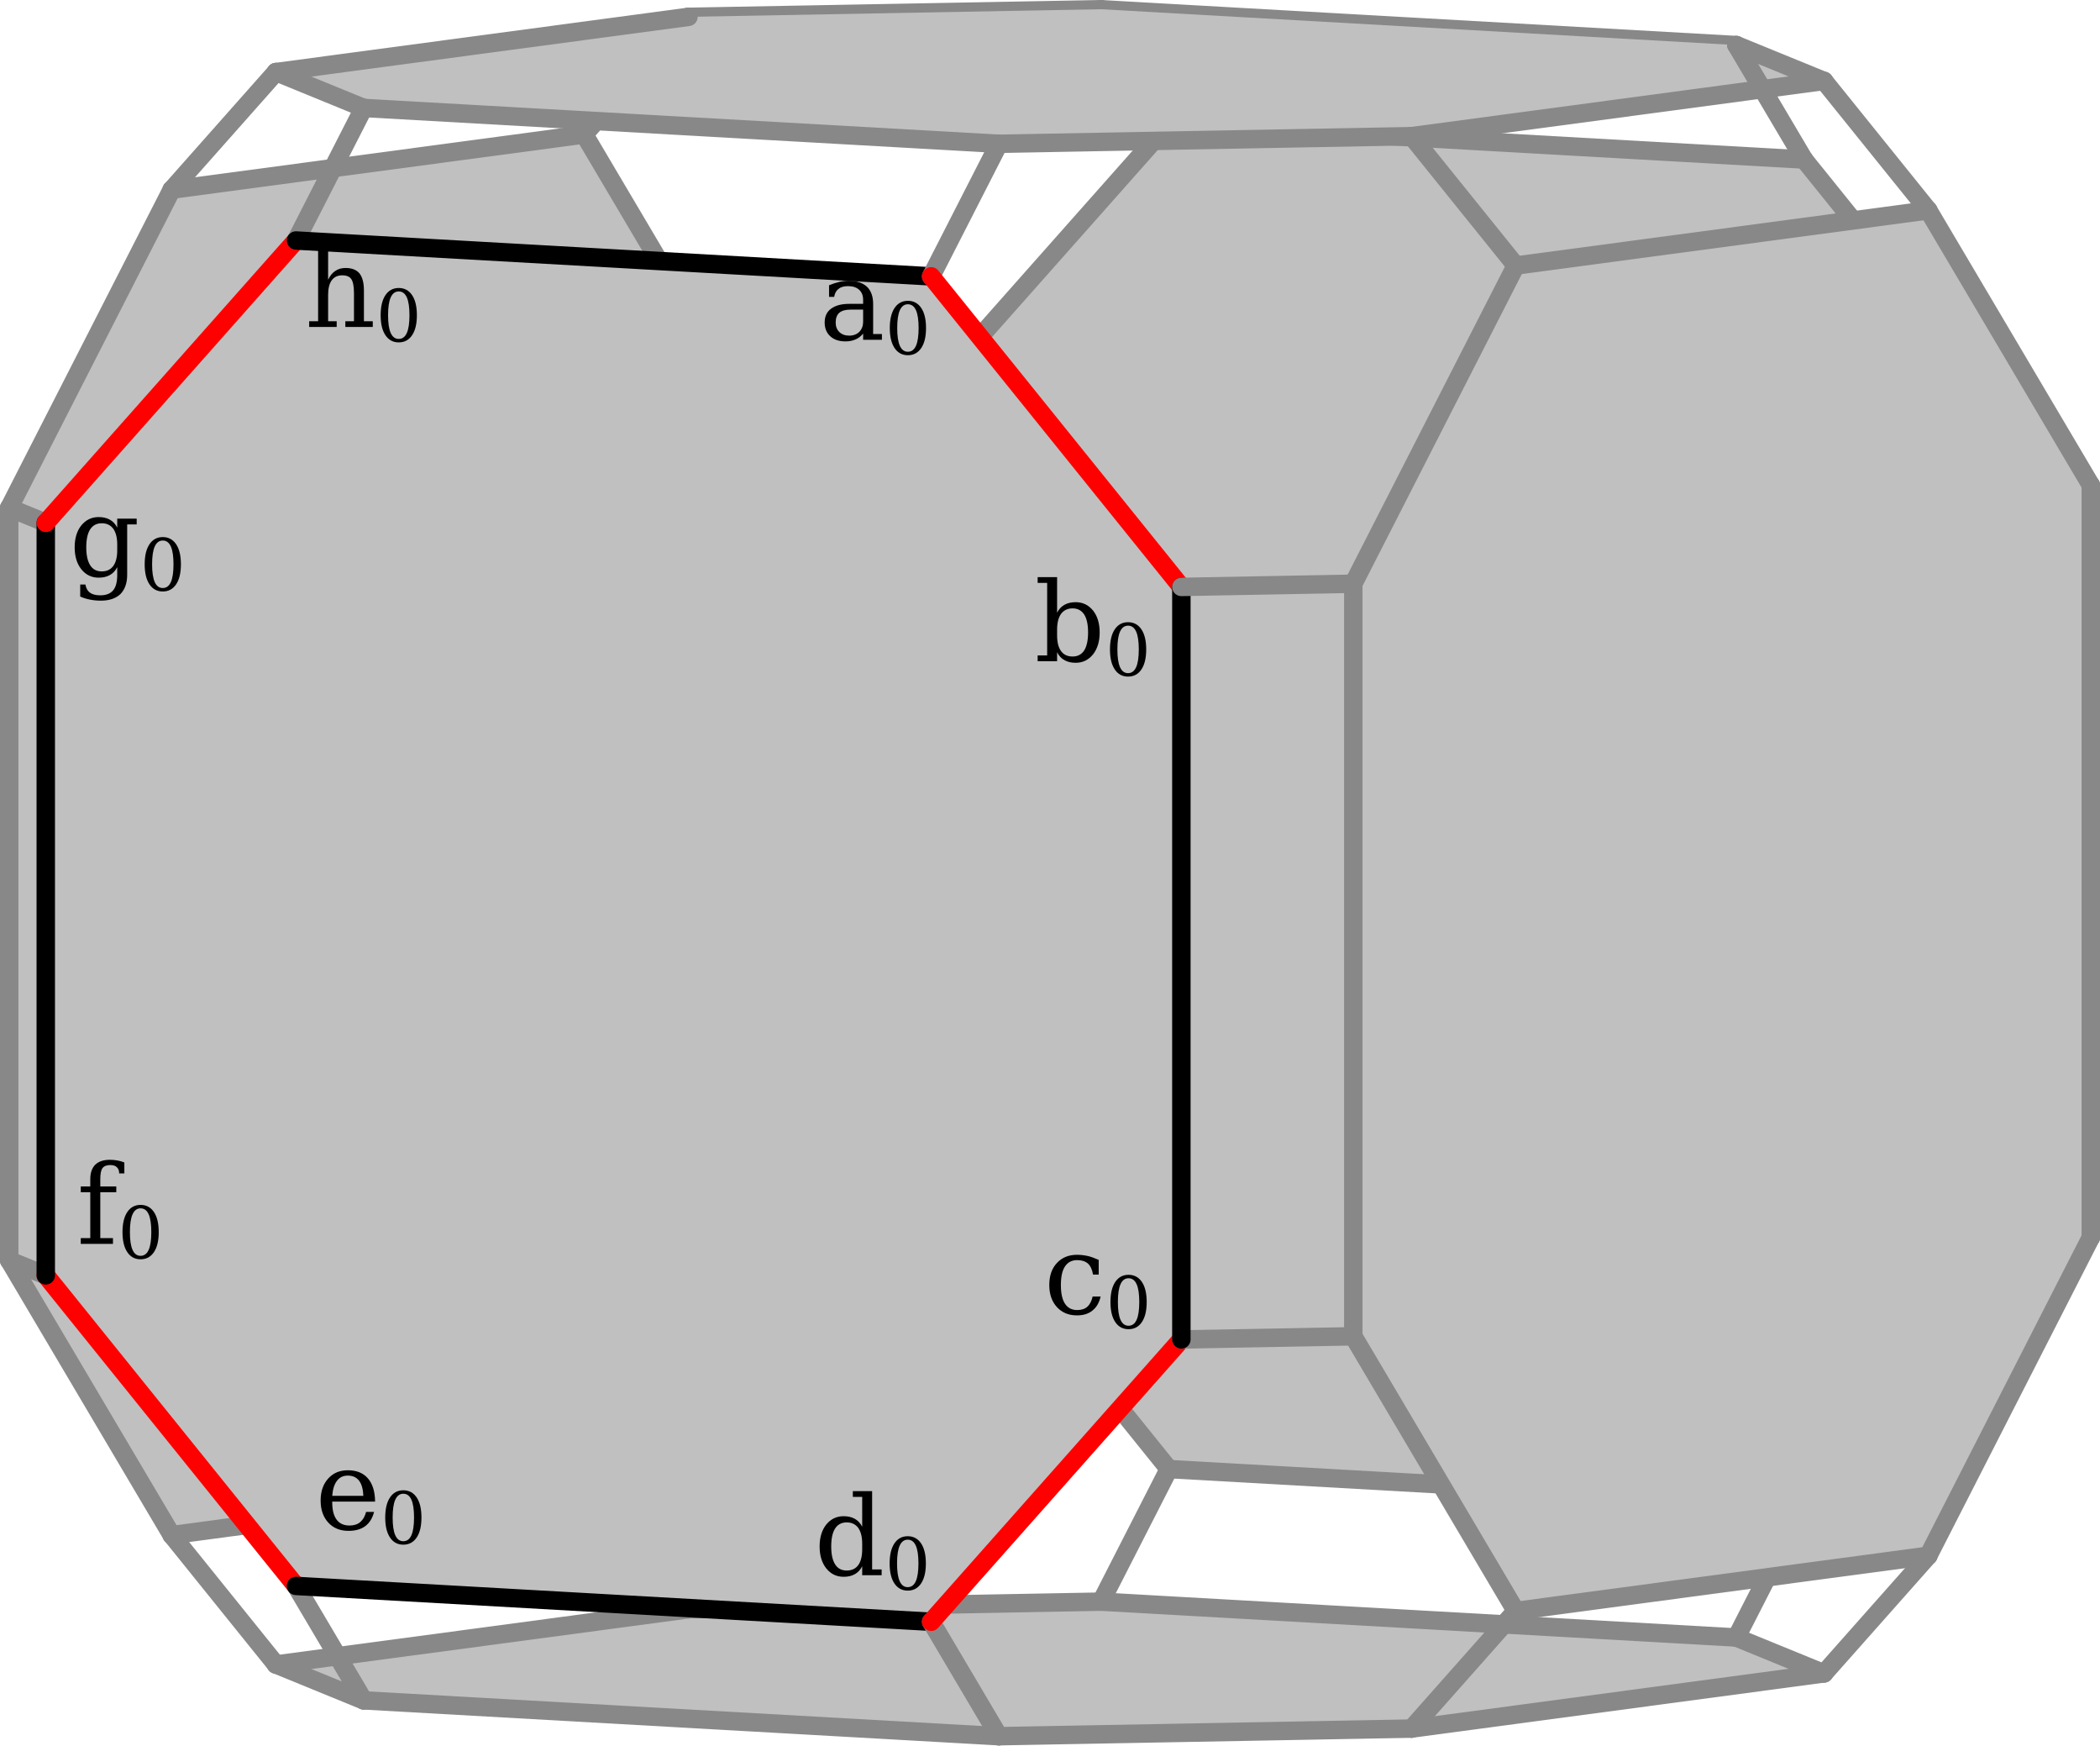
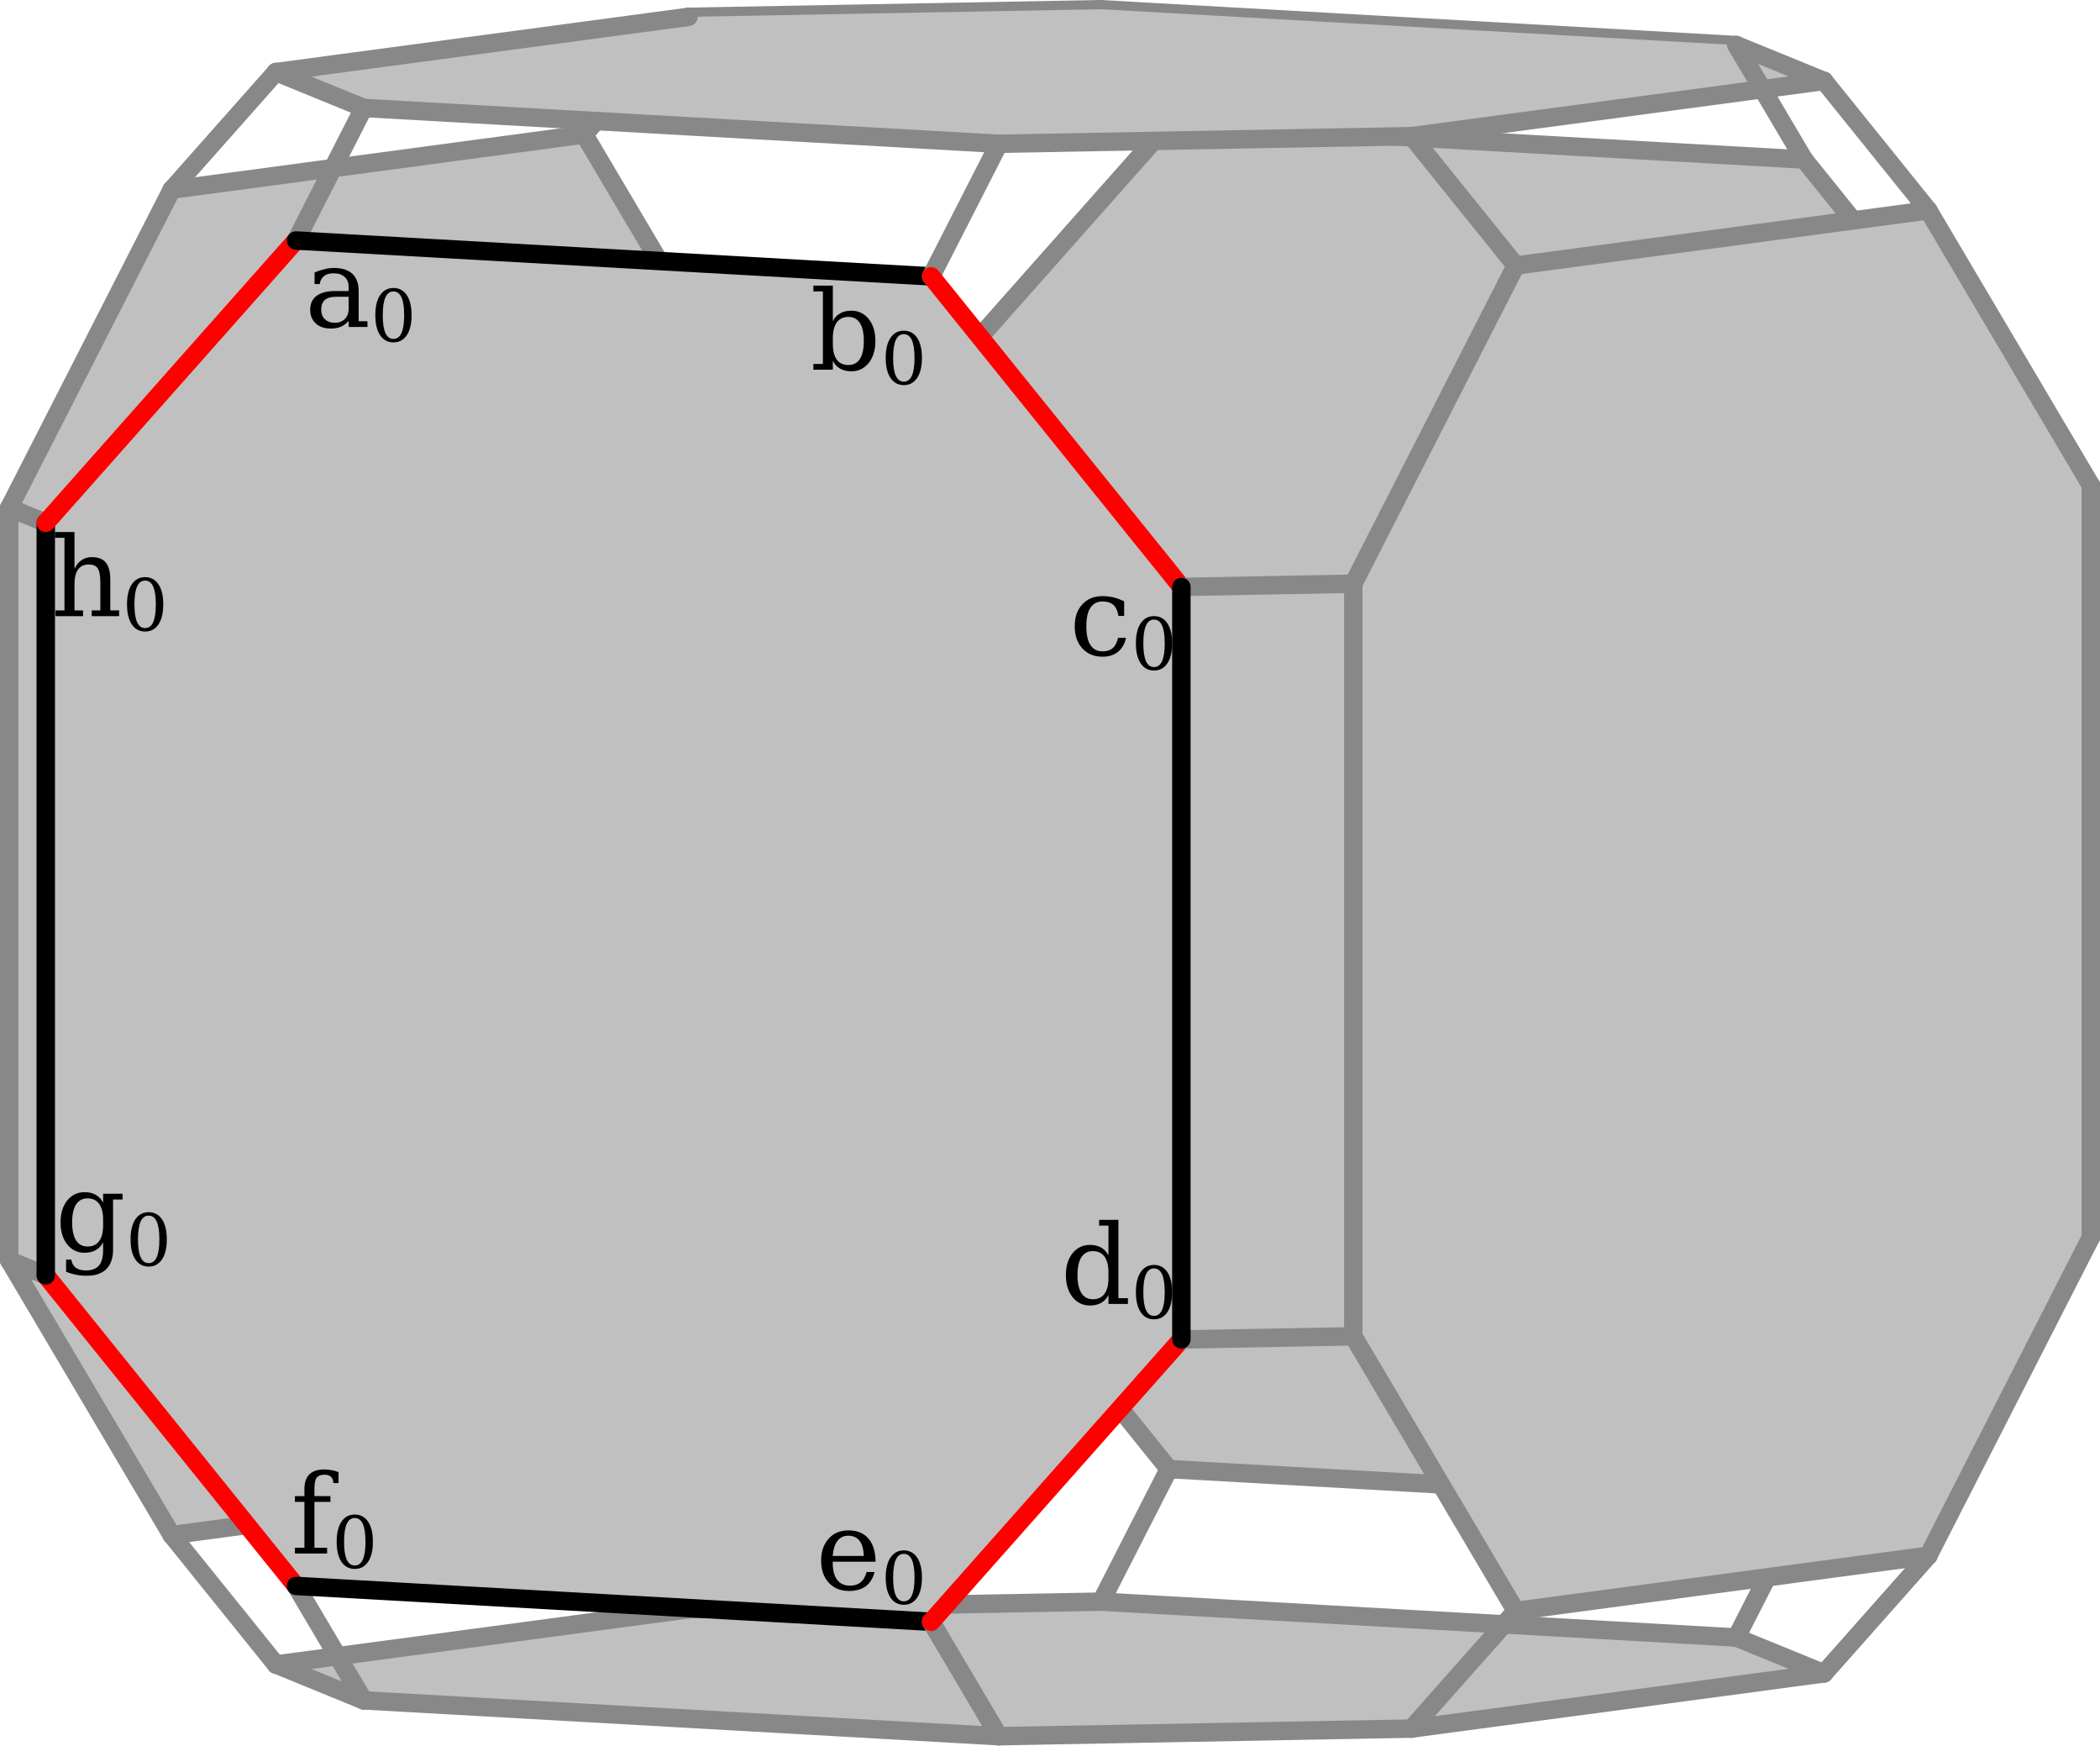
<svg xmlns="http://www.w3.org/2000/svg" width="455.506" height="378.494" version="1.1" id="svg1">
  <defs id="defs1" />
  <style id="style">
		.arc0 {
			fill:none;
			fill-rule:evenodd;
			stroke:black;
			stroke-width:4;
			stroke-linecap:round;
			stroke-linejoin:round;
			stroke-opacity:1;
		}
		.arc1 {
			fill:none;
			fill-rule:evenodd;
			stroke:red;
			stroke-width:4;
			stroke-linecap:round;
			stroke-linejoin:round;
			stroke-opacity:1;
		}
		.arc2 {
			fill:none;
			fill-rule:evenodd;
			stroke:blue;
			stroke-width:4;
			stroke-linecap:round;
			stroke-linejoin:round;
			stroke-opacity:1;
		}
		.arc3 {
			fill:none;
			fill-rule:evenodd;
			stroke:green;
			stroke-width:4;
			stroke-linecap:round;
			stroke-linejoin:round;
			stroke-opacity:1;
		}
		.topological-dart {
			fill:#000000;
			stroke:#000000;
			stroke-width:0;
			stroke-linecap:round;
			stroke-linejoin:round;
			stroke-dasharray:none;
			paint-order:markers fill stroke;
		}
	</style>
  <polygon points="674.776,141.071 812.555,148.846 866.825,216.188 866.825,379.377 812.555,440.593 674.776,432.817 620.506,365.475 620.506,202.286 " id="face_30_31_26_25_24_23_28_29" style="fill:#c0c0c0;stroke:none" opacity="1" transform="translate(-421.2468,-114.253)" />
  <line class="arc1" id="link29_@1_28" x1="199.259" y1="251.222" x2="253.529" y2="318.564" style="stroke:#888888;stroke-opacity:1" />
  <line class="arc2" id="link29_@2_34" x1="199.259" y1="251.222" x2="161.962" y2="251.911" style="stroke:#888888;stroke-opacity:1" />
  <line class="arc0" id="link29_@0_30" x1="199.259" y1="251.222" x2="199.259" y2="88.033" style="stroke:#888888;stroke-opacity:1" />
  <polygon points="547.965,143.413 458.49,155.387 423.247,224.382 423.247,387.571 458.49,447.133 547.965,435.159 583.208,366.164 583.208,202.975 " id="face_35_36_41_40_39_38_33_34" style="fill:#c0c0c0;stroke:none" opacity="1" transform="translate(-421.2468,-114.253)" />
  <line class="arc1" id="link34_@1_33" x1="161.962" y1="251.911" x2="126.718" y2="320.906" style="stroke:#888888;stroke-opacity:1" />
  <line class="arc0" id="link34_@0_35" x1="161.962" y1="251.911" x2="161.962" y2="88.722" style="stroke:#888888;stroke-opacity:1" />
  <line class="arc1" id="link30_@1_31" x1="199.259" y1="88.033" x2="253.529" y2="26.818" style="stroke:#888888;stroke-opacity:1" />
  <line class="arc2" id="link30_@2_35" x1="199.259" y1="88.033" x2="161.962" y2="88.722" style="stroke:#888888;stroke-opacity:1" />
  <line class="arc1" id="link35_@1_36" x1="161.962" y1="88.722" x2="126.718" y2="29.16" style="stroke:#888888;stroke-opacity:1" />
  <line class="arc2" id="link28_@2_0" x1="253.529" y1="318.564" x2="238.844" y2="347.312" style="stroke:#888888;stroke-opacity:1" />
  <line class="arc0" id="link28_@0_23" x1="253.529" y1="318.564" x2="391.308" y2="326.34" style="stroke:#888888;stroke-opacity:1" />
  <polygon points="816.897,477.12 727.422,489.094 637.909,490.747 500.129,482.971 481.103,475.192 570.578,463.218 660.091,461.565 797.87,469.341 " id="face_7_6_5_4_3_2_1_0" style="fill:#c0c0c0;stroke:none" opacity="1" transform="translate(-421.2468,-114.253)" />
  <line class="arc1" id="link0_@1_1" x1="238.844" y1="347.312" x2="149.331" y2="348.965" style="stroke:#888888;stroke-opacity:1" />
  <line class="arc0" id="link0_@0_7" x1="238.844" y1="347.312" x2="376.623" y2="355.088" style="stroke:#888888;stroke-opacity:1" />
  <line class="arc2" id="link31_@2_32" x1="253.529" y1="26.818" x2="238.844" y2="2" style="stroke:#888888;stroke-opacity:1" />
  <line class="arc0" id="link31_@0_26" x1="253.529" y1="26.818" x2="391.308" y2="34.593" style="stroke:#888888;stroke-opacity:1" />
  <line class="arc2" id="link33_@2_1" x1="126.718" y1="320.906" x2="149.331" y2="348.965" style="stroke:#888888;stroke-opacity:1" />
  <line class="arc0" id="link33_@0_38" x1="126.718" y1="320.906" x2="37.243" y2="332.88" style="stroke:#888888;stroke-opacity:1" />
  <line class="arc0" id="link1_@0_2" x1="149.331" y1="348.965" x2="59.856" y2="360.939" style="stroke:#888888;stroke-opacity:1" />
  <line class="arc1" id="link32_@1_37" x1="238.844" y1="2" x2="149.331" y2="3.654" style="stroke:#888888;stroke-opacity:1" />
  <line class="arc0" id="link32_@0_27" x1="238.844" y1="2" x2="376.623" y2="9.776" style="stroke:#888888;stroke-opacity:1" />
  <line class="arc2" id="link36_@2_37" x1="126.718" y1="29.16" x2="149.331" y2="3.654" style="stroke:#888888;stroke-opacity:1" />
  <line class="arc0" id="link36_@0_41" x1="126.718" y1="29.16" x2="37.243" y2="41.134" style="stroke:#888888;stroke-opacity:1" />
  <polygon points="816.897,131.808 727.422,143.782 637.909,145.436 500.129,137.66 481.103,129.88 570.578,117.906 660.091,116.253 797.87,124.029 " id="face_27_22_17_12_47_42_37_32" style="fill:#c0c0c0;stroke:none" opacity="1" transform="translate(-421.2468,-114.253)" />
  <line class="arc0" id="link37_@0_42" x1="149.331" y1="3.654" x2="59.856" y2="15.627" style="stroke:#888888;stroke-opacity:1" />
  <line class="arc1" id="link23_@1_24" x1="391.308" y1="326.34" x2="445.578" y2="265.124" style="stroke:#888888;stroke-opacity:1" />
  <line class="arc2" id="link23_@2_7" x1="391.308" y1="326.34" x2="376.623" y2="355.088" style="stroke:#888888;stroke-opacity:1" />
  <line class="arc1" id="link7_@1_6" x1="376.623" y1="355.088" x2="395.65" y2="362.867" style="stroke:#888888;stroke-opacity:1" />
  <line class="arc1" id="link26_@1_25" x1="391.308" y1="34.593" x2="445.578" y2="101.935" style="stroke:#888888;stroke-opacity:1" />
  <line class="arc2" id="link26_@2_27" x1="391.308" y1="34.593" x2="376.623" y2="9.776" style="stroke:#888888;stroke-opacity:1" />
  <line class="arc2" id="link24_@2_19" x1="445.578" y1="265.124" x2="453.506" y2="268.365" style="stroke:#888888;stroke-opacity:1" />
  <line class="arc0" id="link24_@0_25" x1="445.578" y1="265.124" x2="445.578" y2="101.935" style="stroke:#888888;stroke-opacity:1" />
  <line class="arc1" id="link27_@1_22" x1="376.623" y1="9.776" x2="395.65" y2="17.555" style="stroke:#888888;stroke-opacity:1" />
  <line class="arc2" id="link25_@2_20" x1="445.578" y1="101.935" x2="453.506" y2="105.176" style="stroke:#888888;stroke-opacity:1" />
  <line class="arc1" id="link38_@1_39" x1="37.243" y1="332.88" x2="2" y2="273.318" style="stroke:#888888;stroke-opacity:1" />
  <line class="arc2" id="link38_@2_2" x1="37.243" y1="332.88" x2="59.856" y2="360.939" style="stroke:#888888;stroke-opacity:1" />
  <polygon points="839.509,159.867 750.034,171.841 714.791,240.836 714.791,404.025 750.034,463.587 839.509,451.613 874.753,382.618 874.753,219.429 " id="face_20_21_16_15_14_13_18_19" style="fill:#c0c0c0;stroke:none" opacity="1" transform="translate(-421.2468,-114.253)" />
  <line class="arc1" id="link19_@1_18" x1="453.506" y1="268.365" x2="418.263" y2="337.36" style="stroke:#888888;stroke-opacity:1" />
  <line class="arc0" id="link19_@0_20" x1="453.506" y1="268.365" x2="453.506" y2="105.176" style="stroke:#888888;stroke-opacity:1" />
  <line class="arc1" id="link2_@1_3" x1="59.856" y1="360.939" x2="78.883" y2="368.718" style="stroke:#888888;stroke-opacity:1" />
  <line class="arc1" id="link20_@1_21" x1="453.506" y1="105.176" x2="418.263" y2="45.614" style="stroke:#888888;stroke-opacity:1" />
  <line class="arc1" id="link41_@1_40" x1="37.243" y1="41.134" x2="2" y2="110.129" style="stroke:#888888;stroke-opacity:1" />
  <line class="arc2" id="link41_@2_42" x1="37.243" y1="41.134" x2="59.856" y2="15.627" style="stroke:#888888;stroke-opacity:1" />
  <line class="arc2" id="link6_@2_18" x1="395.65" y1="362.867" x2="418.263" y2="337.36" style="stroke:#888888;stroke-opacity:1" />
  <line class="arc0" id="link6_@0_5" x1="395.65" y1="362.867" x2="306.175" y2="374.841" style="stroke:#888888;stroke-opacity:1" />
  <line class="arc1" id="link42_@1_47" x1="59.856" y1="15.627" x2="78.883" y2="23.407" style="stroke:#888888;stroke-opacity:1" />
  <line class="arc0" id="link18_@0_13" x1="418.263" y1="337.36" x2="328.788" y2="349.334" style="stroke:#888888;stroke-opacity:1" />
  <line class="arc2" id="link39_@2_44" x1="2" y1="273.318" x2="9.928" y2="276.559" style="stroke:#888888;stroke-opacity:1" />
  <line class="arc0" id="link39_@0_40" x1="2" y1="273.318" x2="2" y2="110.129" style="stroke:#888888;stroke-opacity:1" />
  <line class="arc2" id="link22_@2_21" x1="395.65" y1="17.555" x2="418.263" y2="45.614" style="stroke:#888888;stroke-opacity:1" />
  <line class="arc0" id="link22_@0_17" x1="395.65" y1="17.555" x2="306.175" y2="29.529" style="stroke:#888888;stroke-opacity:1" />
  <line class="arc2" id="link40_@2_45" x1="2" y1="110.129" x2="9.928" y2="113.37" style="stroke:#888888;stroke-opacity:1" />
  <line class="arc0" id="link21_@0_16" x1="418.263" y1="45.614" x2="328.788" y2="57.588" style="stroke:#888888;stroke-opacity:1" />
  <polygon points="485.445,166.407 623.224,174.183 677.494,241.525 677.494,404.714 623.224,465.93 485.445,458.154 431.175,390.812 431.175,227.623 " id="face_45_46_11_10_9_8_43_44" style="fill:#c0c0c0;stroke:none" opacity="1" transform="translate(-421.2468,-114.253)" />
  <line class="arc1" id="link44_@1_43" x1="9.928" y1="276.559" x2="64.198" y2="343.901" style="stroke:#ff0000;stroke-opacity:1" />
  <line class="arc0" id="link44_@0_45" x1="9.928" y1="276.559" x2="9.928" y2="113.37" style="stroke:#000000;stroke-opacity:1" />
  <line class="arc2" id="link3_@2_43" x1="78.883" y1="368.718" x2="64.198" y2="343.901" style="stroke:#888888;stroke-opacity:1" />
  <line class="arc0" id="link3_@0_4" x1="78.883" y1="368.718" x2="216.662" y2="376.494" style="stroke:#888888;stroke-opacity:1" />
  <line class="arc1" id="link45_@1_46" x1="9.928" y1="113.37" x2="64.198" y2="52.154" style="stroke:#ff0000;stroke-opacity:1" />
  <line class="arc0" id="link43_@0_8" x1="64.198" y1="343.901" x2="201.977" y2="351.677" style="stroke:#000000;stroke-opacity:1" />
  <line class="arc2" id="link47_@2_46" x1="78.883" y1="23.407" x2="64.198" y2="52.154" style="stroke:#888888;stroke-opacity:1" />
  <line class="arc0" id="link47_@0_12" x1="78.883" y1="23.407" x2="216.662" y2="31.183" style="stroke:#888888;stroke-opacity:1" />
  <line class="arc0" id="link46_@0_11" x1="64.198" y1="52.154" x2="201.977" y2="59.93" style="stroke:#000000;stroke-opacity:1" />
  <line class="arc1" id="link5_@1_4" x1="306.175" y1="374.841" x2="216.662" y2="376.494" style="stroke:#888888;stroke-opacity:1" />
  <line class="arc2" id="link5_@2_13" x1="306.175" y1="374.841" x2="328.788" y2="349.334" style="stroke:#888888;stroke-opacity:1" />
  <line class="arc1" id="link13_@1_14" x1="328.788" y1="349.334" x2="293.544" y2="289.772" style="stroke:#888888;stroke-opacity:1" />
  <line class="arc2" id="link4_@2_8" x1="216.662" y1="376.494" x2="201.977" y2="351.677" style="stroke:#888888;stroke-opacity:1" />
  <line class="arc1" id="link17_@1_12" x1="306.175" y1="29.529" x2="216.662" y2="31.183" style="stroke:#888888;stroke-opacity:1" />
  <line class="arc2" id="link17_@2_16" x1="306.175" y1="29.529" x2="328.788" y2="57.588" style="stroke:#888888;stroke-opacity:1" />
  <line class="arc1" id="link16_@1_15" x1="328.788" y1="57.588" x2="293.544" y2="126.583" style="stroke:#888888;stroke-opacity:1" />
  <line class="arc1" id="link8_@1_9" x1="201.977" y1="351.677" x2="256.247" y2="290.461" style="stroke:#ff0000;stroke-opacity:1" />
  <line class="arc2" id="link12_@2_11" x1="216.662" y1="31.183" x2="201.977" y2="59.93" style="stroke:#888888;stroke-opacity:1" />
  <line class="arc1" id="link11_@1_10" x1="201.977" y1="59.93" x2="256.247" y2="127.272" style="stroke:#ff0000;stroke-opacity:1" />
  <line class="arc2" id="link14_@2_9" x1="293.544" y1="289.772" x2="256.247" y2="290.461" style="stroke:#888888;stroke-opacity:1" />
  <line class="arc0" id="link14_@0_15" x1="293.544" y1="289.772" x2="293.544" y2="126.583" style="stroke:#888888;stroke-opacity:1" />
+   <line class="arc2" id="link15_@2_10" x1="293.544" y1="126.583" x2="256.247" y2="127.272" style="stroke:#888888;stroke-opacity:1" />
  <line class="arc0" id="link9_@0_10" x1="256.247" y1="290.461" x2="256.247" y2="127.272" style="stroke:#000000;stroke-opacity:1" />
-   <line class="arc2" id="link15_@2_10" x1="293.544" y1="126.583" x2="256.247" y2="127.272" style="stroke:#888888;stroke-opacity:1" />
-   <text xml:space="preserve" style="font-style:normal;font-variant:normal;font-weight:normal;font-stretch:normal;font-size:24px;font-family:'DejaVu Math TeX Gyre';-inkscape-font-specification:'DejaVu Math TeX Gyre';fill:#000000;stroke:none;stroke-width:20;stroke-linecap:round;stroke-linejoin:round;stroke-opacity:0.8" x="177.67" y="73.689" id="text1">
-     <tspan id="tspan1" x="177.67" y="73.689">a<tspan style="font-size:65%;baseline-shift:sub" id="tspan42">0</tspan>
+   <text xml:space="preserve" style="font-style:normal;font-variant:normal;font-weight:normal;font-stretch:normal;font-size:24px;font-family:'DejaVu Math TeX Gyre';-inkscape-font-specification:'DejaVu Math TeX Gyre';fill:#000000;stroke:none;stroke-width:20;stroke-linecap:round;stroke-linejoin:round;stroke-opacity:0.8" x="175.725" y="80.17" id="text1">
+     <tspan id="tspan1" x="175.725" y="80.17">b<tspan style="font-size:65%;baseline-shift:sub" id="tspan42">0</tspan>
    </tspan>
  </text>
-   <text xml:space="preserve" style="font-style:normal;font-variant:normal;font-weight:normal;font-stretch:normal;font-size:24px;font-family:'DejaVu Math TeX Gyre';-inkscape-font-specification:'DejaVu Math TeX Gyre';fill:#000000;stroke:none;stroke-width:20;stroke-linecap:round;stroke-linejoin:round;stroke-opacity:0.8" x="224.37" y="143.378" id="text1-2">
-     <tspan id="tspan1-6" x="224.37" y="143.378">b<tspan style="font-size:65%;baseline-shift:sub" id="tspan43">0</tspan>
+   <text xml:space="preserve" style="font-style:normal;font-variant:normal;font-weight:normal;font-stretch:normal;font-size:24px;font-family:'DejaVu Math TeX Gyre';-inkscape-font-specification:'DejaVu Math TeX Gyre';fill:#000000;stroke:none;stroke-width:20;stroke-linecap:round;stroke-linejoin:round;stroke-opacity:0.8" x="231.915" y="142.064" id="text1-2">
+     <tspan id="tspan1-6" x="231.915" y="142.064">c<tspan style="font-size:65%;baseline-shift:sub" id="tspan43">0</tspan>
    </tspan>
  </text>
-   <text xml:space="preserve" style="font-style:normal;font-variant:normal;font-weight:normal;font-stretch:normal;font-size:24px;font-family:'DejaVu Math TeX Gyre';-inkscape-font-specification:'DejaVu Math TeX Gyre';fill:#000000;stroke:none;stroke-width:20;stroke-linecap:round;stroke-linejoin:round;stroke-opacity:0.8" x="226.394" y="284.893" id="text1-9">
-     <tspan id="tspan1-2" x="226.394" y="284.893">c<tspan style="font-size:65%;baseline-shift:sub" id="tspan44">0</tspan>
+   <text xml:space="preserve" style="font-style:normal;font-variant:normal;font-weight:normal;font-stretch:normal;font-size:24px;font-family:'DejaVu Math TeX Gyre';-inkscape-font-specification:'DejaVu Math TeX Gyre';fill:#000000;stroke:none;stroke-width:20;stroke-linecap:round;stroke-linejoin:round;stroke-opacity:0.8" x="229.995" y="282.753" id="text1-9">
+     <tspan id="tspan1-2" x="229.995" y="282.753">d<tspan style="font-size:65%;baseline-shift:sub" id="tspan44">0</tspan>
    </tspan>
  </text>
-   <text xml:space="preserve" style="font-style:normal;font-variant:normal;font-weight:normal;font-stretch:normal;font-size:24px;font-family:'DejaVu Math TeX Gyre';-inkscape-font-specification:'DejaVu Math TeX Gyre';fill:#000000;stroke:none;stroke-width:20;stroke-linecap:round;stroke-linejoin:round;stroke-opacity:0.8" x="176.577" y="341.582" id="text1-7">
-     <tspan id="tspan1-5" x="176.577" y="341.582">d<tspan style="font-size:65%;baseline-shift:sub" id="tspan45">0</tspan>
+   <text xml:space="preserve" style="font-style:normal;font-variant:normal;font-weight:normal;font-stretch:normal;font-size:24px;font-family:'DejaVu Math TeX Gyre';-inkscape-font-specification:'DejaVu Math TeX Gyre';fill:#000000;stroke:none;stroke-width:20;stroke-linecap:round;stroke-linejoin:round;stroke-opacity:0.8" x="176.901" y="344.658" id="text1-7">
+     <tspan id="tspan1-5" x="176.901" y="344.658">e<tspan style="font-size:65%;baseline-shift:sub" id="tspan45">0</tspan>
    </tspan>
  </text>
-   <text xml:space="preserve" style="font-style:normal;font-variant:normal;font-weight:normal;font-stretch:normal;font-size:24px;font-family:'DejaVu Math TeX Gyre';-inkscape-font-specification:'DejaVu Math TeX Gyre';fill:#000000;stroke:none;stroke-width:20;stroke-linecap:round;stroke-linejoin:round;stroke-opacity:0.8" x="68.345" y="331.62" id="text1-8">
-     <tspan id="tspan1-9" x="68.345" y="331.62">e<tspan style="font-size:65%;baseline-shift:sub" id="tspan46">0</tspan>
+   <text xml:space="preserve" style="font-style:normal;font-variant:normal;font-weight:normal;font-stretch:normal;font-size:24px;font-family:'DejaVu Math TeX Gyre';-inkscape-font-specification:'DejaVu Math TeX Gyre';fill:#000000;stroke:none;stroke-width:20;stroke-linecap:round;stroke-linejoin:round;stroke-opacity:0.8" x="63.111" y="336.882" id="text1-8">
+     <tspan id="tspan1-9" x="63.111" y="336.882">f<tspan style="font-size:65%;baseline-shift:sub" id="tspan46">0</tspan>
    </tspan>
  </text>
-   <text xml:space="preserve" style="font-style:normal;font-variant:normal;font-weight:normal;font-stretch:normal;font-size:24px;font-family:'DejaVu Math TeX Gyre';-inkscape-font-specification:'DejaVu Math TeX Gyre';fill:#000000;stroke:none;stroke-width:20;stroke-linecap:round;stroke-linejoin:round;stroke-opacity:0.8" x="16.661" y="269.735" id="text1-1">
-     <tspan id="tspan1-29" x="16.661" y="269.735">f<tspan style="font-size:65%;baseline-shift:sub" id="tspan47">0</tspan>
+   <text xml:space="preserve" style="font-style:normal;font-variant:normal;font-weight:normal;font-stretch:normal;font-size:24px;font-family:'DejaVu Math TeX Gyre';-inkscape-font-specification:'DejaVu Math TeX Gyre';fill:#000000;stroke:none;stroke-width:20;stroke-linecap:round;stroke-linejoin:round;stroke-opacity:0.8" x="11.928" y="271.318" id="text1-1">
+     <tspan id="tspan1-29" x="11.928" y="271.318">g<tspan style="font-size:65%;baseline-shift:sub" id="tspan47">0</tspan>
    </tspan>
  </text>
-   <text xml:space="preserve" style="font-style:normal;font-variant:normal;font-weight:normal;font-stretch:normal;font-size:24px;font-family:'DejaVu Math TeX Gyre';-inkscape-font-specification:'DejaVu Math TeX Gyre';fill:#000000;stroke:none;stroke-width:20;stroke-linecap:round;stroke-linejoin:round;stroke-opacity:0.8" x="14.991" y="124.921" id="text1-4">
-     <tspan id="tspan1-7" x="14.991" y="124.921">g<tspan style="font-size:65%;baseline-shift:sub" id="tspan48">0</tspan>
+   <text xml:space="preserve" style="font-style:normal;font-variant:normal;font-weight:normal;font-stretch:normal;font-size:24px;font-family:'DejaVu Math TeX Gyre';-inkscape-font-specification:'DejaVu Math TeX Gyre';fill:#000000;stroke:none;stroke-width:20;stroke-linecap:round;stroke-linejoin:round;stroke-opacity:0.8" x="11.064" y="133.61" id="text1-4">
+     <tspan id="tspan1-7" x="11.064" y="133.61">h<tspan style="font-size:65%;baseline-shift:sub" id="tspan48">0</tspan>
    </tspan>
  </text>
  <text xml:space="preserve" style="font-style:normal;font-variant:normal;font-weight:normal;font-stretch:normal;font-size:24px;font-family:'DejaVu Math TeX Gyre';-inkscape-font-specification:'DejaVu Math TeX Gyre';fill:#000000;stroke:none;stroke-width:20;stroke-linecap:round;stroke-linejoin:round;stroke-opacity:0.8" x="66.08" y="70.907" id="text1-0">
-     <tspan id="tspan1-3" x="66.08" y="70.907">h<tspan style="font-size:65%;baseline-shift:sub" id="tspan33">0</tspan>
+     <tspan id="tspan1-3" x="66.08" y="70.907">a<tspan style="font-size:65%;baseline-shift:sub" id="tspan33">0</tspan>
    </tspan>
  </text>
</svg>
